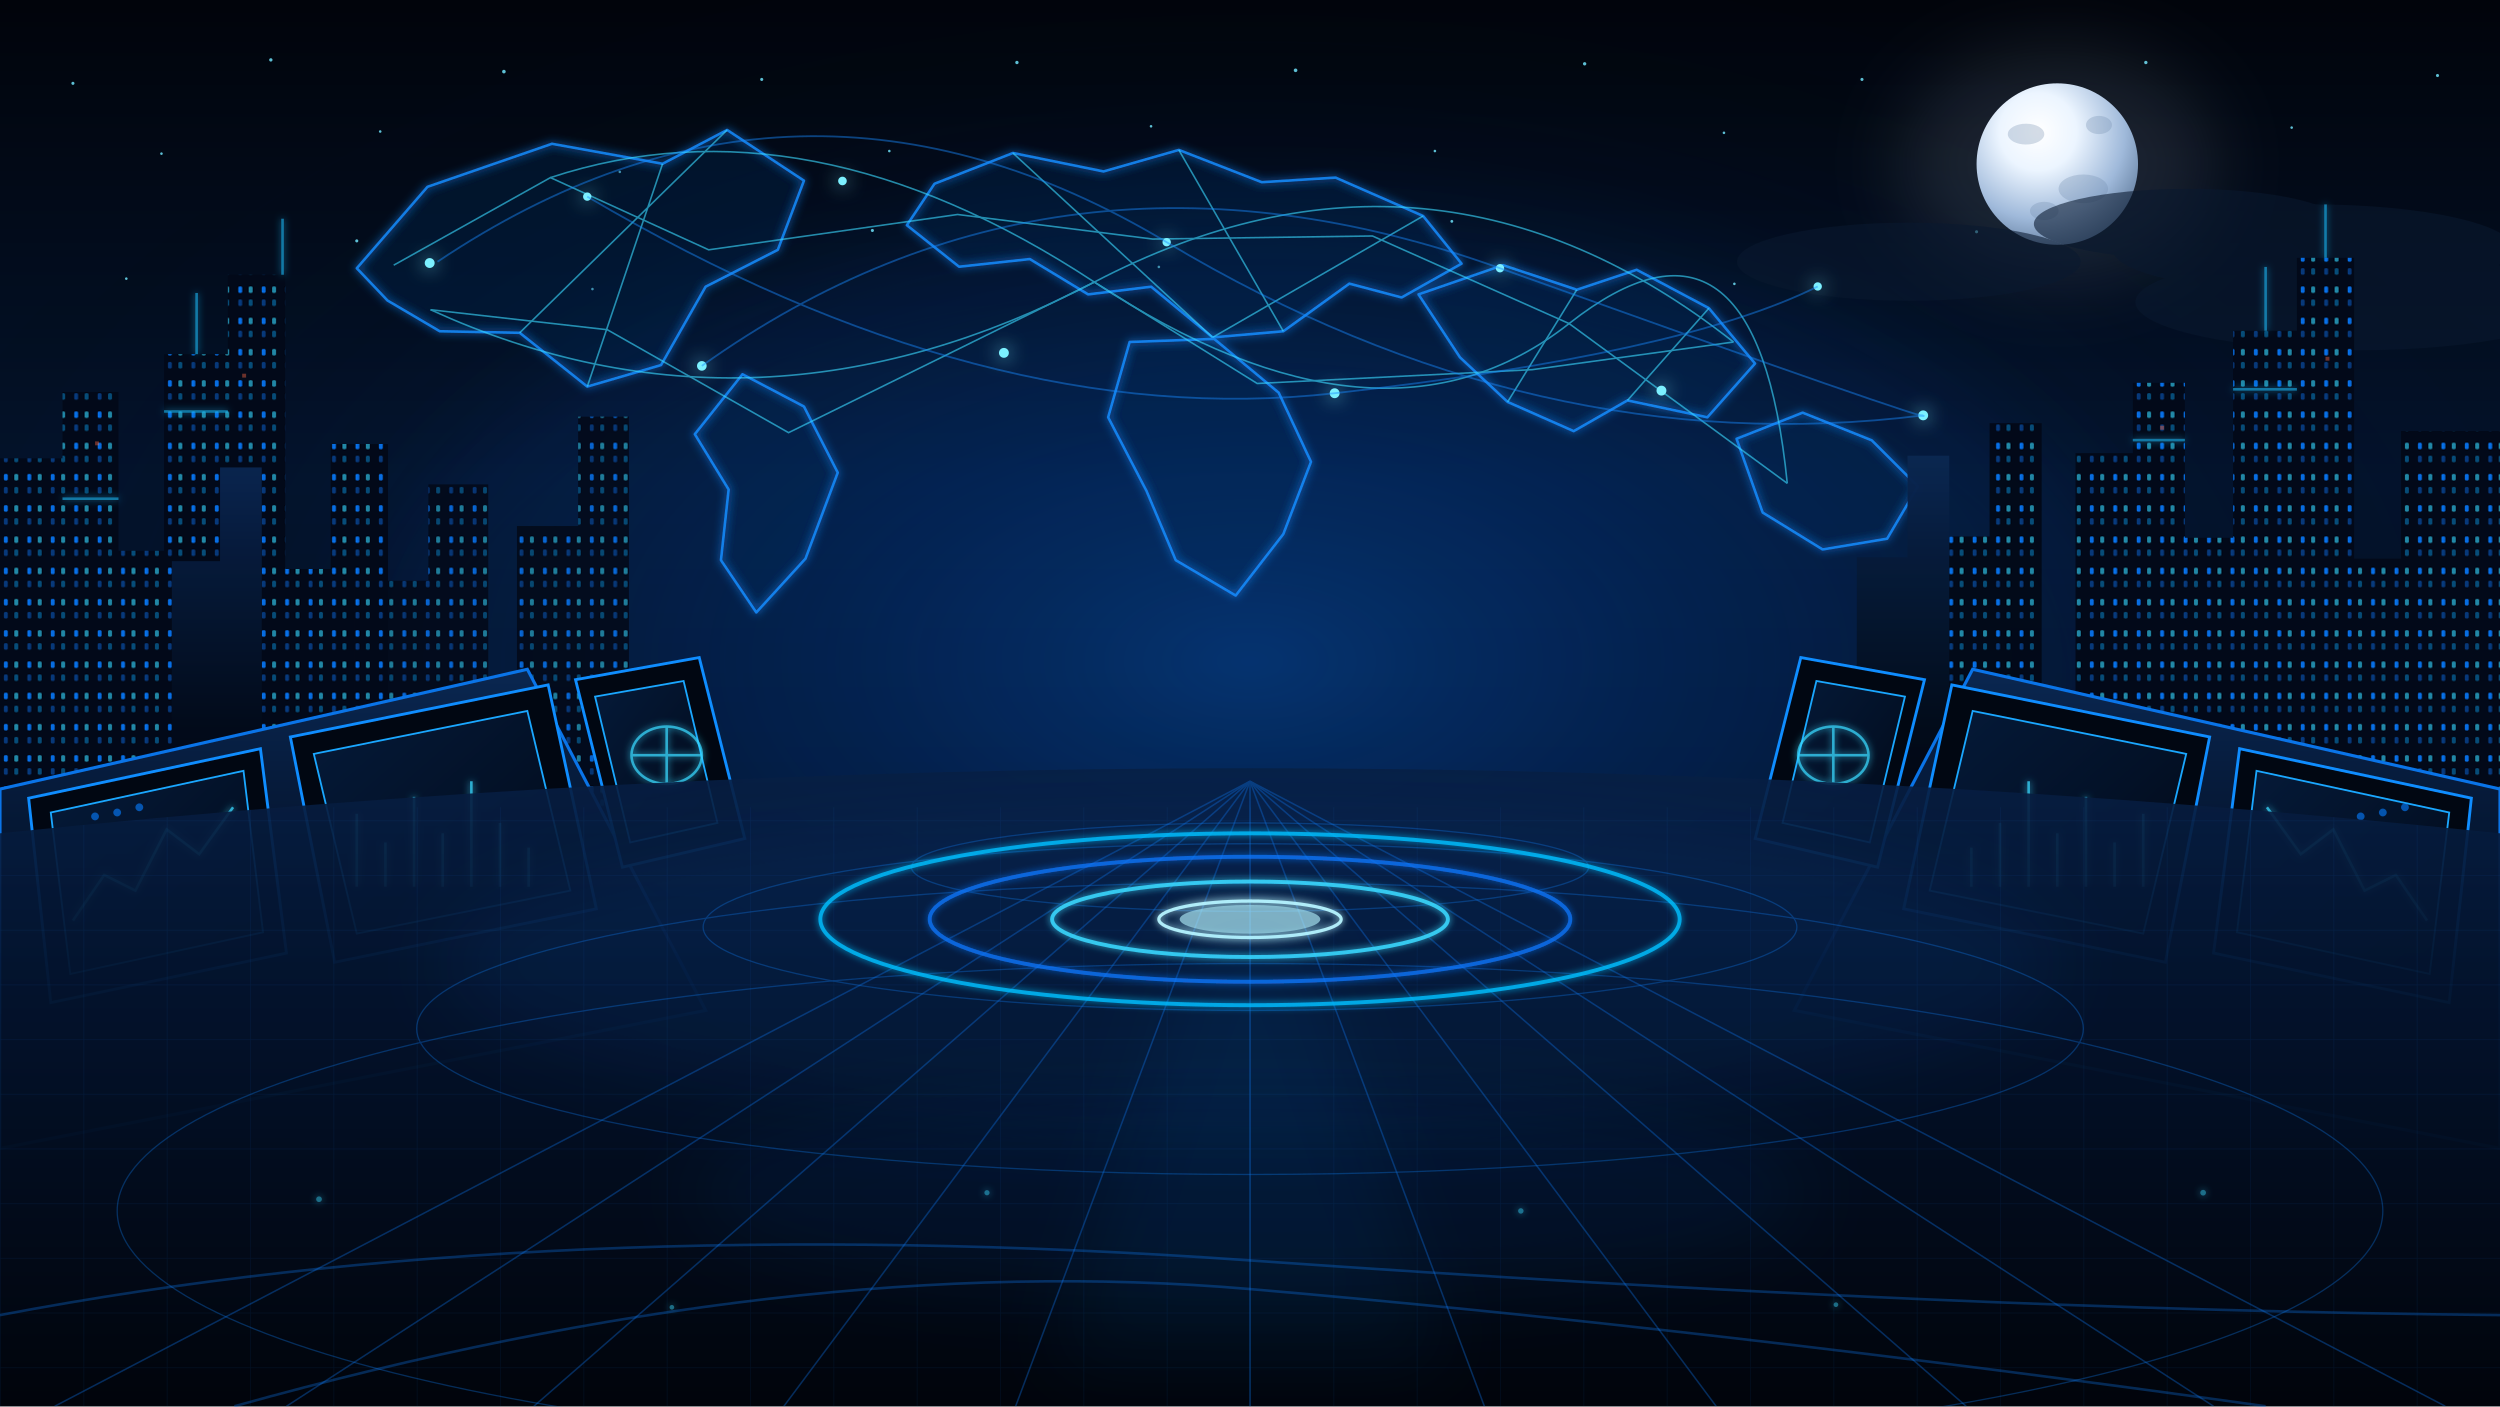
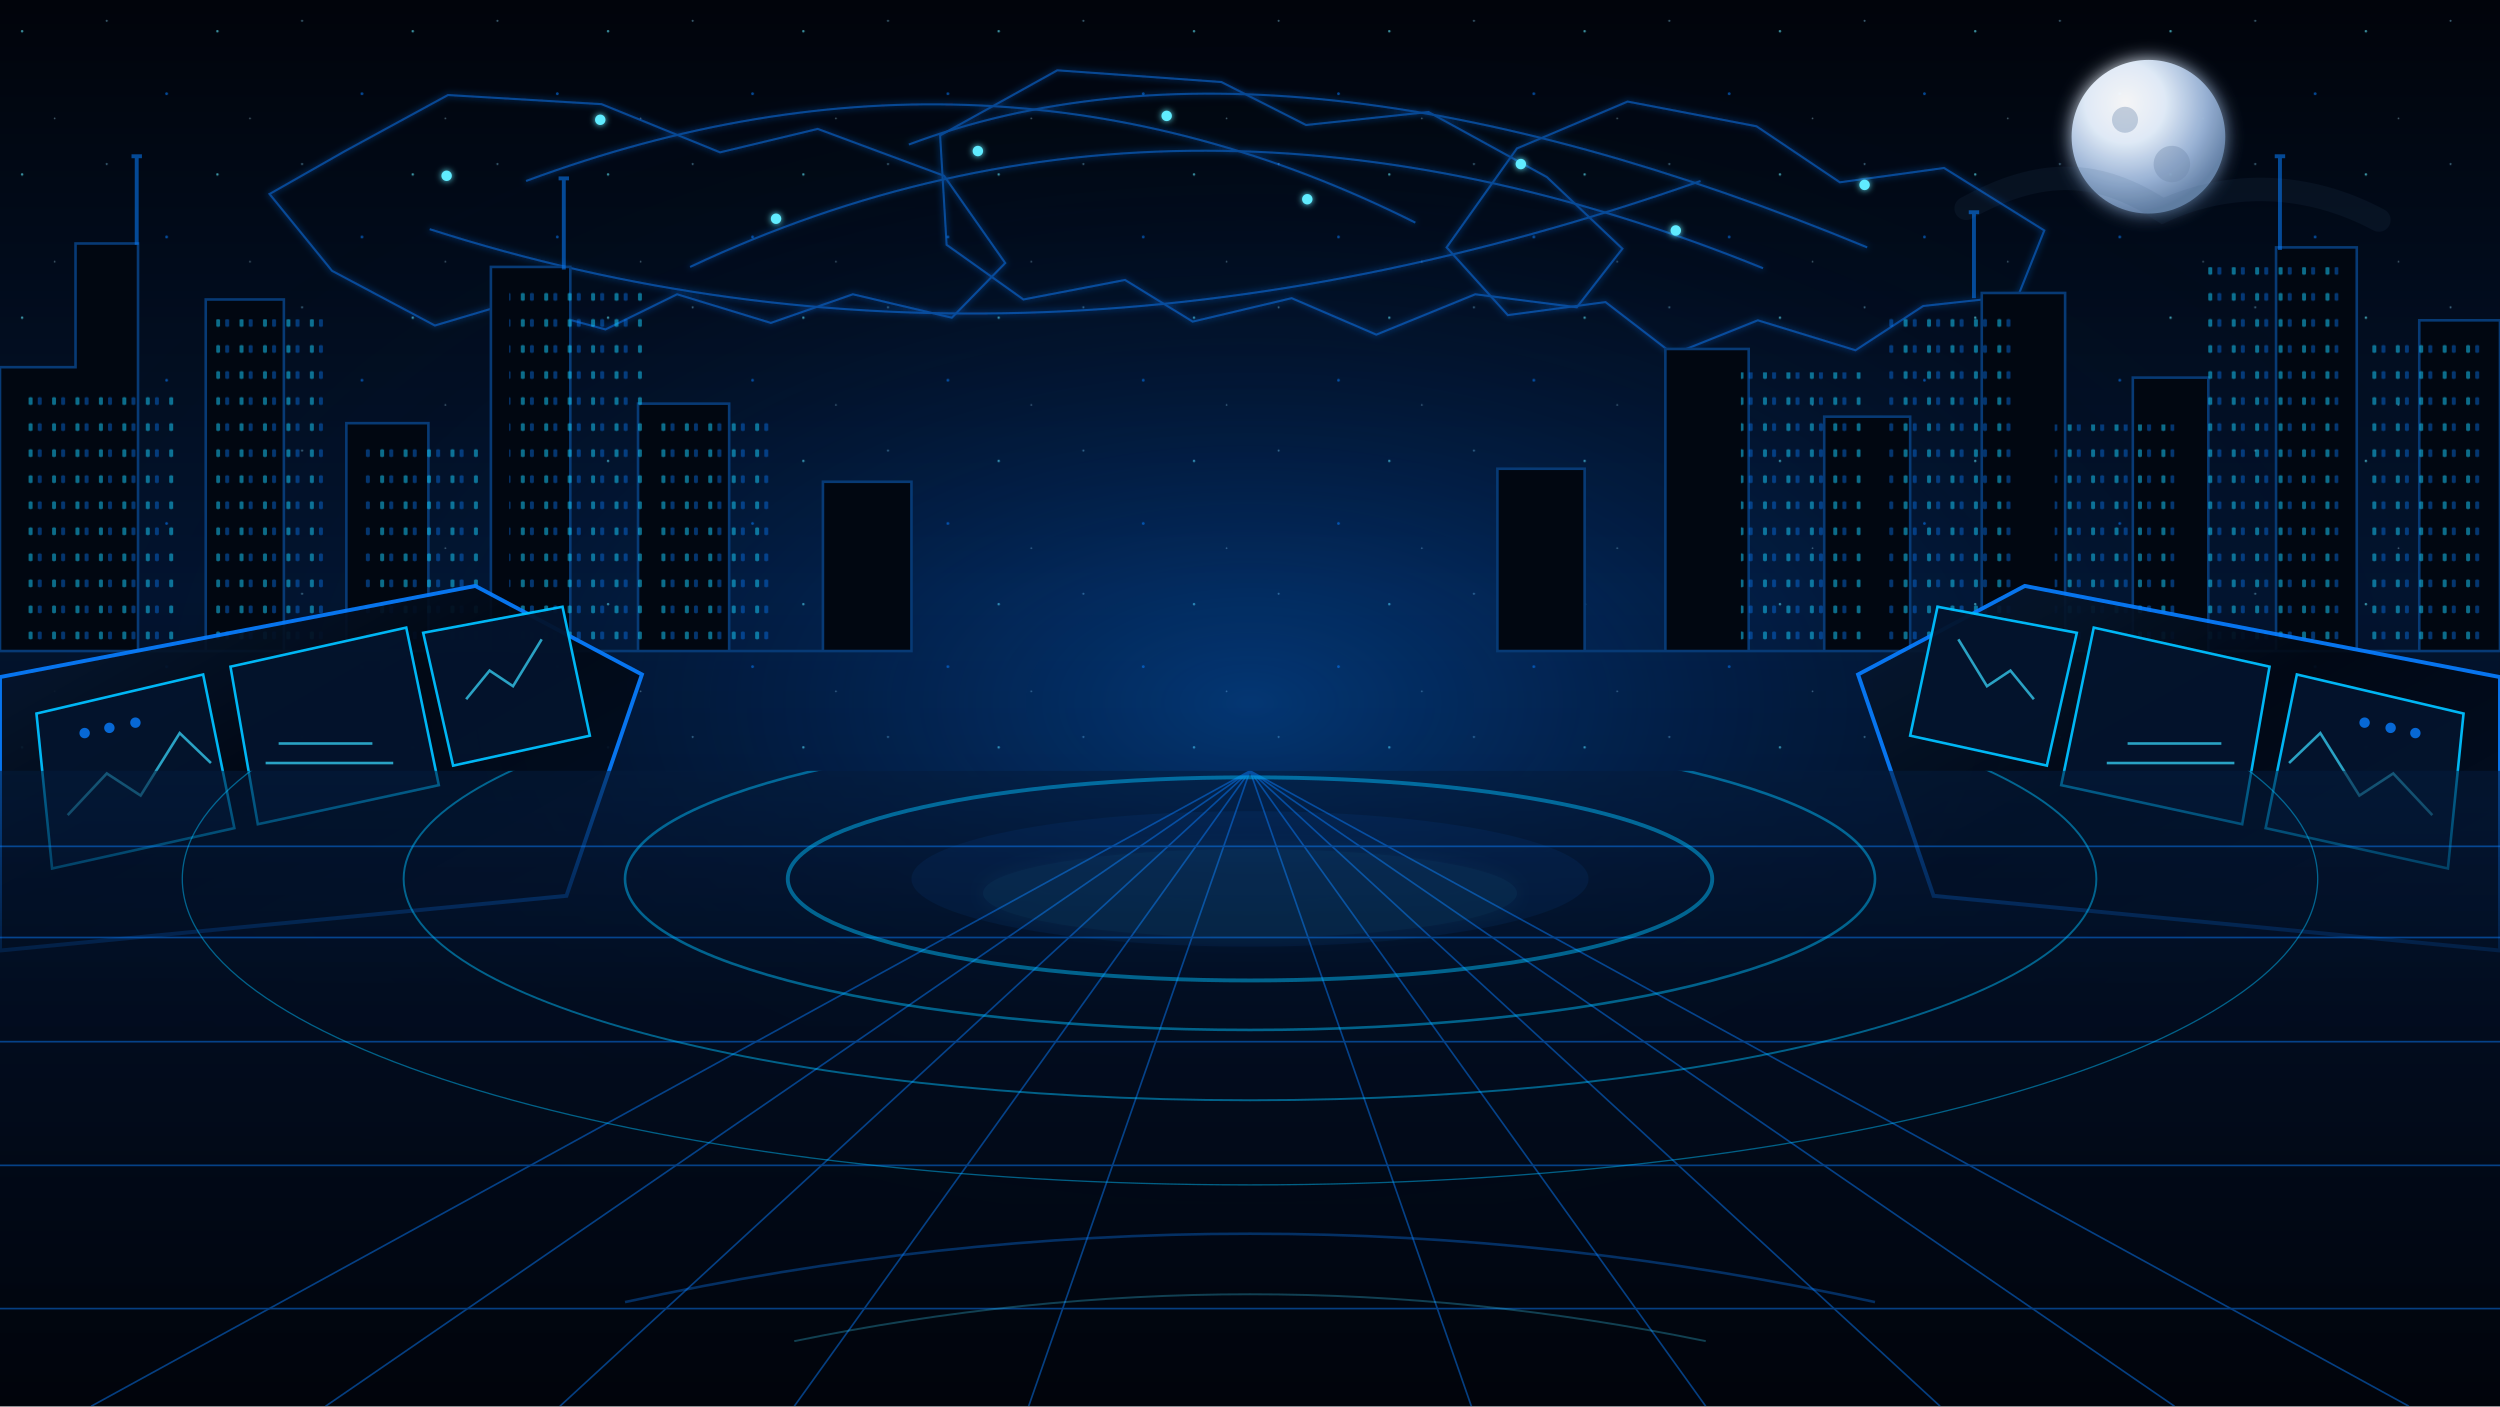
<svg xmlns="http://www.w3.org/2000/svg" viewBox="0 0 1920 1080" role="img" aria-labelledby="title desc">
  <defs>
    <linearGradient id="sky" x1="0" y1="0" x2="0" y2="1">
      <stop offset="0" stop-color="#01040b" />
-       <stop offset=".34" stop-color="#03132c" />
-       <stop offset=".68" stop-color="#020b1c" />
+       <stop offset=".42" stop-color="#02142f" />
+       <stop offset=".72" stop-color="#020b1c" />
      <stop offset="1" stop-color="#01040b" />
    </linearGradient>
-     <radialGradient id="atmosphere" cx="50%" cy="47%" r="60%">
-       <stop offset="0" stop-color="#0876ff" stop-opacity=".30" />
-       <stop offset=".32" stop-color="#0048b7" stop-opacity=".18" />
-       <stop offset=".72" stop-color="#00132c" stop-opacity=".04" />
+     <radialGradient id="centerGlow" cx="50%" cy="50%" r="55%">
+       <stop offset="0" stop-color="#087dff" stop-opacity=".34" />
+       <stop offset=".32" stop-color="#0060d8" stop-opacity=".16" />
+       <stop offset=".72" stop-color="#00142f" stop-opacity=".04" />
      <stop offset="1" stop-color="#000" stop-opacity="0" />
    </radialGradient>
+     <radialGradient id="moon" cx="35%" cy="28%" r="72%">
+       <stop offset="0" stop-color="#ffffff" />
+       <stop offset=".36" stop-color="#e8f3ff" />
+       <stop offset=".72" stop-color="#9fb9dc" />
+       <stop offset="1" stop-color="#6987ad" />
+     </radialGradient>
    <linearGradient id="floor" x1="0" y1="0" x2="0" y2="1">
-       <stop offset="0" stop-color="#071e43" stop-opacity=".90" />
-       <stop offset=".34" stop-color="#03132d" stop-opacity=".96" />
+       <stop offset="0" stop-color="#031a3b" stop-opacity=".56" />
+       <stop offset=".35" stop-color="#020d20" stop-opacity=".90" />
      <stop offset="1" stop-color="#01040b" />
    </linearGradient>
-     <linearGradient id="metal" x1="0" y1="0" x2="0" y2="1">
-       <stop offset="0" stop-color="#0a2751" />
-       <stop offset=".24" stop-color="#061b3b" />
-       <stop offset=".7" stop-color="#020a19" />
-       <stop offset="1" stop-color="#01050d" />
+     <linearGradient id="metal" x1="0" y1="0" x2="1" y2="1">
+       <stop offset="0" stop-color="#071a35" />
+       <stop offset=".45" stop-color="#010814" />
+       <stop offset="1" stop-color="#020f23" />
    </linearGradient>
-     <linearGradient id="screen" x1="0" y1="0" x2="1" y2="1">
-       <stop offset="0" stop-color="#051a39" />
-       <stop offset=".55" stop-color="#031127" />
-       <stop offset="1" stop-color="#010712" />
-     </linearGradient>
-     <radialGradient id="moon" cx="38%" cy="30%" r="75%">
-       <stop offset="0" stop-color="#ffffff" />
-       <stop offset=".32" stop-color="#ecf5ff" />
-       <stop offset=".72" stop-color="#9fb9da" />
-       <stop offset="1" stop-color="#637e9f" />
-     </radialGradient>
-     <pattern id="windows" width="18" height="24" patternUnits="userSpaceOnUse">
-       <rect width="18" height="24" fill="#020918" />
-       <rect x="3" y="4" width="3" height="5" rx="1" fill="#087cff" opacity=".88" />
-       <rect x="11" y="4" width="3" height="5" rx="1" fill="#35d9ff" opacity=".62" />
-       <rect x="3" y="14" width="3" height="5" rx="1" fill="#0a58ba" opacity=".60" />
-       <rect x="11" y="14" width="3" height="5" rx="1" fill="#0b9eea" opacity=".46" />
+     <pattern id="stars" width="150" height="110" patternUnits="userSpaceOnUse">
+       <circle cx="17" cy="24" r="1" fill="#61ecff" opacity=".75" />
+       <circle cx="82" cy="16" r=".8" fill="#8ddfff" opacity=".55" />
+       <circle cx="128" cy="72" r="1.1" fill="#087dff" opacity=".75" />
+       <circle cx="42" cy="91" r=".7" fill="#b8edff" opacity=".48" />
    </pattern>
-     <pattern id="fineGrid" width="64" height="42" patternUnits="userSpaceOnUse">
-       <path d="M64 0H0V42" fill="none" stroke="#0b72df" stroke-opacity=".18" stroke-width="1" />
+     <pattern id="windows" width="18" height="20" patternUnits="userSpaceOnUse">
+       <rect x="4" y="5" width="3" height="6" rx="1" fill="#16cfff" opacity=".62" />
+       <rect x="11" y="5" width="3" height="6" rx="1" fill="#087dff" opacity=".48" />
    </pattern>
-     <filter id="glowSmall" x="-70%" y="-70%" width="240%" height="240%">
-       <feGaussianBlur stdDeviation="2.7" result="b" />
+     <filter id="softGlow" x="-80%" y="-80%" width="260%" height="260%">
+       <feGaussianBlur stdDeviation="7" result="blur" />
      <feMerge>
-         <feMergeNode in="b" />
+         <feMergeNode in="blur" />
        <feMergeNode in="SourceGraphic" />
      </feMerge>
    </filter>
-     <filter id="glowMedium" x="-100%" y="-100%" width="300%" height="300%">
-       <feGaussianBlur stdDeviation="7" result="b" />
+     <filter id="smallGlow" x="-80%" y="-80%" width="260%" height="260%">
+       <feGaussianBlur stdDeviation="2.4" result="blur" />
      <feMerge>
-         <feMergeNode in="b" />
+         <feMergeNode in="blur" />
        <feMergeNode in="SourceGraphic" />
      </feMerge>
    </filter>
-     <filter id="blurLarge" x="-100%" y="-100%" width="300%" height="300%">
-       <feGaussianBlur stdDeviation="28" />
-     </filter>
    <clipPath id="floorClip">
-       <path d="M0 640Q960 540 1920 640V1080H0Z" />
+       <path d="M0 592H1920V1080H0Z" />
    </clipPath>
  </defs>
  <rect width="1920" height="1080" fill="url(#sky)" />
-   <rect width="1920" height="1080" fill="url(#atmosphere)" />
-   <ellipse cx="960" cy="520" rx="690" ry="360" fill="#0877ff" opacity=".055" filter="url(#blurLarge)" />
-   <g fill="#71e8ff" opacity=".82">
-     <circle cx="56" cy="64" r="1.2" />
-     <circle cx="124" cy="118" r="1" />
-     <circle cx="208" cy="46" r="1.3" />
-     <circle cx="292" cy="101" r="1" />
-     <circle cx="387" cy="55" r="1.4" />
-     <circle cx="476" cy="132" r="1" />
-     <circle cx="585" cy="61" r="1.2" />
-     <circle cx="683" cy="116" r="1" />
-     <circle cx="781" cy="48" r="1.3" />
-     <circle cx="884" cy="97" r="1" />
-     <circle cx="995" cy="54" r="1.4" />
-     <circle cx="1102" cy="116" r="1" />
-     <circle cx="1217" cy="49" r="1.3" />
-     <circle cx="1324" cy="102" r="1" />
-     <circle cx="1430" cy="61" r="1.2" />
-     <circle cx="1544" cy="109" r="1" />
-     <circle cx="1648" cy="48" r="1.3" />
-     <circle cx="1760" cy="98" r="1" />
-     <circle cx="1872" cy="58" r="1.2" />
-     <circle cx="97" cy="214" r="1" />
-     <circle cx="274" cy="185" r="1.2" />
-     <circle cx="455" cy="222" r="1" />
-     <circle cx="670" cy="177" r="1.2" />
-     <circle cx="890" cy="205" r="1" />
-     <circle cx="1115" cy="170" r="1.1" />
-     <circle cx="1332" cy="218" r="1" />
-     <circle cx="1518" cy="178" r="1.2" />
-     <circle cx="1792" cy="207" r="1" />
+   <rect width="1920" height="620" fill="url(#stars)" opacity=".72" />
+   <rect width="1920" height="1080" fill="url(#centerGlow)" />
+   <g opacity=".96">
+     <circle cx="1650" cy="105" r="59" fill="url(#moon)" filter="url(#softGlow)" />
+     <circle cx="1632" cy="92" r="10" fill="#829bbd" opacity=".42" />
+     <circle cx="1668" cy="126" r="14" fill="#718aad" opacity=".35" />
  </g>
-   <ellipse cx="1580" cy="126" rx="120" ry="88" fill="#d9ecff" opacity=".11" filter="url(#blurLarge)" />
-   <circle cx="1580" cy="126" r="62" fill="url(#moon)" />
-   <g fill="#6e88aa" opacity=".30">
-     <ellipse cx="1556" cy="103" rx="14" ry="8" />
-     <ellipse cx="1600" cy="145" rx="19" ry="11" />
-     <ellipse cx="1570" cy="162" rx="11" ry="7" />
-     <ellipse cx="1612" cy="96" rx="10" ry="7" />
+   <path d="M1510 160c58-32 102-30 151 2 52-24 112-22 166 7" fill="none" stroke="#345378" stroke-width="18" opacity=".12" stroke-linecap="round" />
+   <g fill="none" stroke="#087dff" stroke-width="1.6" opacity=".55" filter="url(#smallGlow)">
+     <path d="M265 116l79-43 118 7 91 37 75-18 97 36 47 67-41 42-76-18-63 22-72-22-55 27-74-20-57 17-79-42-48-59z" />
+     <path d="M722 104l90-50 126 9 65 33 94-10 91 50 58 55-35 45-78-10-76 31-65-28-76 18-52-32-78 15-59-42z" />
+     <path d="M1165 114l85-36 99 19 64 43 80-11 77 48-20 50-73 8-52 34-75-23-65 26-52-40-75 10-47-52z" />
+     <path d="M404 139Q760 7 1087 171" />
+     <path d="M530 205Q910 26 1354 206" />
+     <path d="M698 111Q984 4 1434 190" />
+     <path d="M330 176Q785 322 1306 139" />
  </g>
-   <g fill="#09182e" opacity=".58">
-     <ellipse cx="1680" cy="172" rx="118" ry="27" />
-     <ellipse cx="1776" cy="191" rx="154" ry="34" />
-     <ellipse cx="1466" cy="201" rx="132" ry="30" />
-     <ellipse cx="1810" cy="232" rx="170" ry="37" />
+   <g fill="#61ecff" filter="url(#smallGlow)">
+     <circle cx="343" cy="135" r="4" />
+     <circle cx="461" cy="92" r="4" />
+     <circle cx="596" cy="168" r="4" />
+     <circle cx="751" cy="116" r="4" />
+     <circle cx="896" cy="89" r="4" />
+     <circle cx="1004" cy="153" r="4" />
+     <circle cx="1168" cy="126" r="4" />
+     <circle cx="1287" cy="177" r="4" />
+     <circle cx="1432" cy="142" r="4" />
  </g>
-   <g transform="translate(182 42) scale(1.18)" fill="#05275a" fill-opacity=".20" stroke="#168cff" stroke-width="1.7" stroke-linejoin="round" opacity=".88" filter="url(#glowSmall)">
-     <path d="M78 139L124 86L205 58L277 71L319 49L369 82L352 127L305 151L276 202L228 216L184 181L132 180L98 160Z" />
-     <path d="M329 208L369 229L391 272L370 328L338 363L315 329L320 283L298 247Z" />
-     <path d="M454 84L505 64L564 76L613 62L667 83L715 80L772 105L797 136L758 158L724 149L681 180L635 184L595 151L554 156L516 133L470 138L436 111Z" />
-     <path d="M581 187L636 185L678 220L699 265L681 312L650 352L611 329L592 284L567 236Z" />
-     <path d="M769 156L824 137L872 153L911 140L958 165L988 201L957 236L905 225L870 245L827 226L796 197Z" />
-     <path d="M976 250L1019 233L1064 251L1094 281L1074 315L1032 322L993 298Z" />
+   <g fill="#010711" stroke="#073a75" stroke-width="2">
+     <path d="M0 500V282h58v-95h48v313h52V230h60v270h48V325h63v175h48V205h61v295h52V310h70v190h72V370h68v130H0Z" />
+     <path d="M1920 500V246h-62v254h-48V190h-62v310h-52V290h-58v210h-52V225h-64v275h-55V320h-66v180h-58V268h-64v232h-62V360h-67v140h718Z" />
  </g>
-   <g transform="translate(182 42) scale(1.18)" fill="none" stroke="#39d9ff" stroke-width="1.05" opacity=".61">
-     <path d="M102 137L204 80L307 127L469 104L596 120L739 118L867 175L1009 279" />
-     <path d="M126 166L241 179L359 246L558 148L664 214L843 205L974 187" />
-     <path d="M204 80Q371 25 558 148T867 175T1009 279" />
-     <path d="M126 166Q338 263 558 148T974 187" />
-     <path d="M277 71L228 216M319 49L184 181M505 64L635 184M613 62L681 180M772 105L635 184M872 153L827 226M958 165L905 225" />
+   <g fill="url(#windows)" opacity=".82">
+     <rect x="18" y="300" width="117" height="198" />
+     <rect x="166" y="245" width="85" height="255" />
+     <rect x="278" y="342" width="92" height="158" />
+     <rect x="391" y="222" width="102" height="278" />
+     <rect x="505" y="322" width="86" height="178" />
+     <rect x="1337" y="286" width="92" height="214" />
+     <rect x="1449" y="235" width="100" height="265" />
+     <rect x="1578" y="326" width="92" height="174" />
+     <rect x="1692" y="205" width="104" height="295" />
+     <rect x="1818" y="262" width="87" height="238" />
  </g>
-   <g fill="#7bf0ff" filter="url(#glowMedium)">
-     <circle cx="330" cy="202" r="3.8" />
-     <circle cx="451" cy="151" r="3.2" />
-     <circle cx="539" cy="281" r="3.7" />
-     <circle cx="647" cy="139" r="3.3" />
-     <circle cx="771" cy="271" r="3.8" />
-     <circle cx="896" cy="186" r="3.2" />
-     <circle cx="1025" cy="302" r="3.8" />
-     <circle cx="1152" cy="206" r="3.2" />
-     <circle cx="1276" cy="300" r="3.8" />
-     <circle cx="1396" cy="220" r="3.2" />
-     <circle cx="1477" cy="319" r="3.8" />
+   <g stroke="#087dff" stroke-width="3" opacity=".55">
+     <path d="M105 188V120M109 120h-8M433 207v-70M437 137h-8M1751 192v-72M1755 120h-8M1516 229v-66M1520 163h-8" />
  </g>
-   <g fill="none" stroke="#1789ff" stroke-width="1.4" opacity=".45">
-     <path d="M336 201Q612 16 896 186T1477 319" />
-     <path d="M451 151Q758 332 1025 302T1396 220" />
-     <path d="M539 281Q814 85 1152 206T1477 319" />
+   <g stroke="#087dff" stroke-width="3" fill="url(#metal)" opacity=".92">
+     <path d="M0 520L365 450l128 68-58 170L0 730Z" />
+     <path d="M1920 520l-365-70-128 68 58 170 435 42Z" />
  </g>
-   <g opacity=".98">
-     <path d="M0 654V352H48V301H91V423H126V272H175V211H219V437H254V341H298V654Z" fill="url(#windows)" />
-     <path d="M272 654V446H329V372H375V654ZM397 654V404H444V320H483V654Z" fill="url(#windows)" opacity=".88" />
-     <path d="M1480 654V412H1528V325H1568V654ZM1594 654V348H1638V294H1678V413H1715V254H1764V198H1808V429H1844V331H1920V654Z" fill="url(#windows)" />
-     <path d="M132 654V431H169V359H201V654ZM1426 654V428H1465V350H1497V654Z" fill="url(#metal)" />
+   <g fill="#03132c" stroke="#00bfff" stroke-width="2" opacity=".95">
+     <path d="M28 548l128-30 24 118-140 31z" />
+     <path d="M177 512l135-30 25 121-139 30z" />
+     <path d="M325 486l107-20 21 99-105 23z" />
+     <path d="M1892 548l-128-30-24 118 140 31z" />
+     <path d="M1743 512l-135-30-25 121 139 30z" />
+     <path d="M1595 486l-107-20-21 99 105 23z" />
  </g>
-   <g stroke="#1abfff" stroke-width="2" opacity=".60" filter="url(#glowSmall)">
-     <path d="M48 383H91M126 316H175M1638 338H1678M1715 299H1764" />
-     <path d="M151 272V225M1740 254V205M217 211V168M1786 198V157" />
+   <g stroke="#39d9ff" stroke-width="2" fill="none" opacity=".72">
+     <path d="M52 626l30-32 26 17 30-48 24 23" />
+     <path d="M204 586h98M214 571h72M358 537l18-22 18 12 22-36" />
+     <path d="M1868 626l-30-32-26 17-30-48-24 23" />
+     <path d="M1716 586h-98M1706 571h-72M1562 537l-18-22-18 12-22-36" />
  </g>
-   <g fill="#ff6a42" opacity=".42">
-     <rect x="73" y="339" width="3" height="3" />
-     <rect x="186" y="287" width="3" height="3" />
-     <rect x="1659" y="327" width="3" height="3" />
-     <rect x="1786" y="274" width="3" height="3" />
+   <g fill="#087dff" opacity=".8">
+     <circle cx="65" cy="563" r="4" />
+     <circle cx="84" cy="559" r="4" />
+     <circle cx="104" cy="555" r="4" />
+     <circle cx="1855" cy="563" r="4" />
+     <circle cx="1836" cy="559" r="4" />
+     <circle cx="1816" cy="555" r="4" />
  </g>
-   <g fill="url(#metal)" stroke="#0a74e8" stroke-width="2.4">
-     <path d="M0 606L405 514L542 776L0 882Z" />
-     <path d="M1920 606L1515 514L1378 776L1920 882Z" />
+   <path d="M0 592H1920V1080H0Z" fill="url(#floor)" />
+   <g clip-path="url(#floorClip)" fill="none">
+     <g stroke="#087dff" stroke-width="1.3" opacity=".48">
+       <path d="M960 592L70 1080M960 592L250 1080M960 592L430 1080M960 592L610 1080M960 592L790 1080M960 592L1130 1080M960 592L1310 1080M960 592L1490 1080M960 592L1670 1080M960 592L1850 1080" />
+       <path d="M0 650H1920M0 720H1920M0 800H1920M0 895H1920M0 1005H1920" />
+     </g>
+     <g stroke="#00bfff" opacity=".48">
+       <ellipse cx="960" cy="675" rx="355" ry="78" stroke-width="3" />
+       <ellipse cx="960" cy="675" rx="480" ry="116" stroke-width="2" />
+       <ellipse cx="960" cy="675" rx="650" ry="170" stroke-width="1.5" />
+       <ellipse cx="960" cy="675" rx="820" ry="235" stroke-width="1" />
+     </g>
+     <ellipse cx="960" cy="675" rx="260" ry="52" fill="#087dff" opacity=".07" />
+     <ellipse cx="960" cy="686" rx="205" ry="34" fill="#39d9ff" opacity=".06" filter="url(#softGlow)" />
  </g>
-   <g fill="#010712" stroke="#0f8dff" stroke-width="2.2">
-     <path d="M22 613L200 575L220 732L39 770Z" />
-     <path d="M223 566L421 526L458 698L257 739Z" />
-     <path d="M442 522L537 505L572 644L478 666Z" />
-     <path d="M1898 613L1720 575L1700 732L1881 770Z" />
-     <path d="M1697 566L1499 526L1462 698L1663 739Z" />
-     <path d="M1478 522L1383 505L1348 644L1442 666Z" />
-   </g>
-   <g fill="url(#screen)" stroke="#1aa7ff" stroke-width="1.4">
-     <path d="M39 624L187 592L202 716L54 748Z" />
-     <path d="M241 579L405 546L438 684L274 717Z" />
-     <path d="M457 535L525 523L551 632L484 647Z" />
-     <path d="M1881 624L1733 592L1718 716L1866 748Z" />
-     <path d="M1679 579L1515 546L1482 684L1646 717Z" />
-     <path d="M1463 535L1395 523L1369 632L1436 647Z" />
-   </g>
-   <g fill="none" stroke="#39d9ff" stroke-width="2" opacity=".78" filter="url(#glowSmall)">
-     <path d="M56 707L80 672L104 684L128 637L153 656L179 620" />
-     <path d="M274 681V625M296 681V647M318 681V612M340 681V640M362 681V600M384 681V632M406 681V651" />
-     <ellipse cx="512" cy="580" rx="27" ry="22" />
-     <path d="M485 580h54M512 558v44" />
-     <path d="M1864 707L1840 672L1816 684L1792 637L1767 656L1741 620" />
-     <path d="M1646 681V625M1624 681V647M1602 681V612M1580 681V640M1558 681V600M1536 681V632M1514 681V651" />
-     <ellipse cx="1408" cy="580" rx="27" ry="22" />
-     <path d="M1381 580h54M1408 558v44" />
-   </g>
-   <g fill="#057cff" opacity=".62">
-     <circle cx="73" cy="627" r="3" />
-     <circle cx="90" cy="624" r="3" />
-     <circle cx="107" cy="620" r="3" />
-     <circle cx="1813" cy="627" r="3" />
-     <circle cx="1830" cy="624" r="3" />
-     <circle cx="1847" cy="620" r="3" />
-   </g>
-   <path d="M0 640Q960 540 1920 640V1080H0Z" fill="url(#floor)" />
-   <g clip-path="url(#floorClip)">
-     <rect x="0" y="620" width="1920" height="460" fill="url(#fineGrid)" opacity=".56" />
-     <g stroke="#0b6ee1" stroke-width="1.2" opacity=".37">
-       <path d="M960 600L42 1080" />
-       <path d="M960 600L220 1080" />
-       <path d="M960 600L410 1080" />
-       <path d="M960 600L602 1080" />
-       <path d="M960 600L780 1080" />
-       <path d="M960 600L960 1080" />
-       <path d="M960 600L1140 1080" />
-       <path d="M960 600L1318 1080" />
-       <path d="M960 600L1510 1080" />
-       <path d="M960 600L1700 1080" />
-       <path d="M960 600L1878 1080" />
-     </g>
-     <g fill="none" stroke="#0b72df" opacity=".36">
-       <ellipse cx="960" cy="666" rx="260" ry="34" />
-       <ellipse cx="960" cy="712" rx="420" ry="64" />
-       <ellipse cx="960" cy="790" rx="640" ry="112" />
-       <ellipse cx="960" cy="930" rx="870" ry="190" />
-     </g>
-     <ellipse cx="960" cy="740" rx="620" ry="125" fill="#087cff" opacity=".07" filter="url(#blurLarge)" />
-   </g>
-   <g fill="none" filter="url(#glowSmall)">
-     <ellipse cx="960" cy="706" rx="330" ry="66" stroke="#00bfff" stroke-width="3" opacity=".80" />
-     <ellipse cx="960" cy="706" rx="246" ry="48" stroke="#1677ff" stroke-width="3" opacity=".72" />
-     <ellipse cx="960" cy="706" rx="152" ry="29" stroke="#39d9ff" stroke-width="3" opacity=".86" />
-     <ellipse cx="960" cy="706" rx="70" ry="14" stroke="#b7f5ff" stroke-width="2.5" opacity=".94" />
-   </g>
-   <ellipse cx="960" cy="706" rx="54" ry="11" fill="#b7f5ff" opacity=".68" filter="url(#glowMedium)" />
-   <path d="M920 710L1000 710L1110 1050H810Z" fill="#008cff" opacity=".055" filter="url(#blurLarge)" />
-   <ellipse cx="960" cy="916" rx="430" ry="80" fill="#0077ff" opacity=".065" filter="url(#blurLarge)" />
-   <g fill="none" stroke="#0c7fff" stroke-width="2" opacity=".30">
-     <path d="M0 1010Q420 930 960 968T1920 1010" />
-     <path d="M180 1080Q610 960 960 990T1740 1080" />
-   </g>
-   <g fill="#39d9ff" opacity=".48" filter="url(#glowSmall)">
-     <circle cx="245" cy="921" r="2.2" />
-     <circle cx="516" cy="1004" r="1.8" />
-     <circle cx="758" cy="916" r="2" />
-     <circle cx="1168" cy="930" r="2.1" />
-     <circle cx="1410" cy="1002" r="1.8" />
-     <circle cx="1692" cy="916" r="2.2" />
-   </g>
+   <path d="M480 1000Q960 895 1440 1000" fill="none" stroke="#087dff" stroke-width="2" opacity=".34" />
+   <path d="M610 1030Q960 958 1310 1030" fill="none" stroke="#39d9ff" stroke-width="1.5" opacity=".28" />
</svg>
